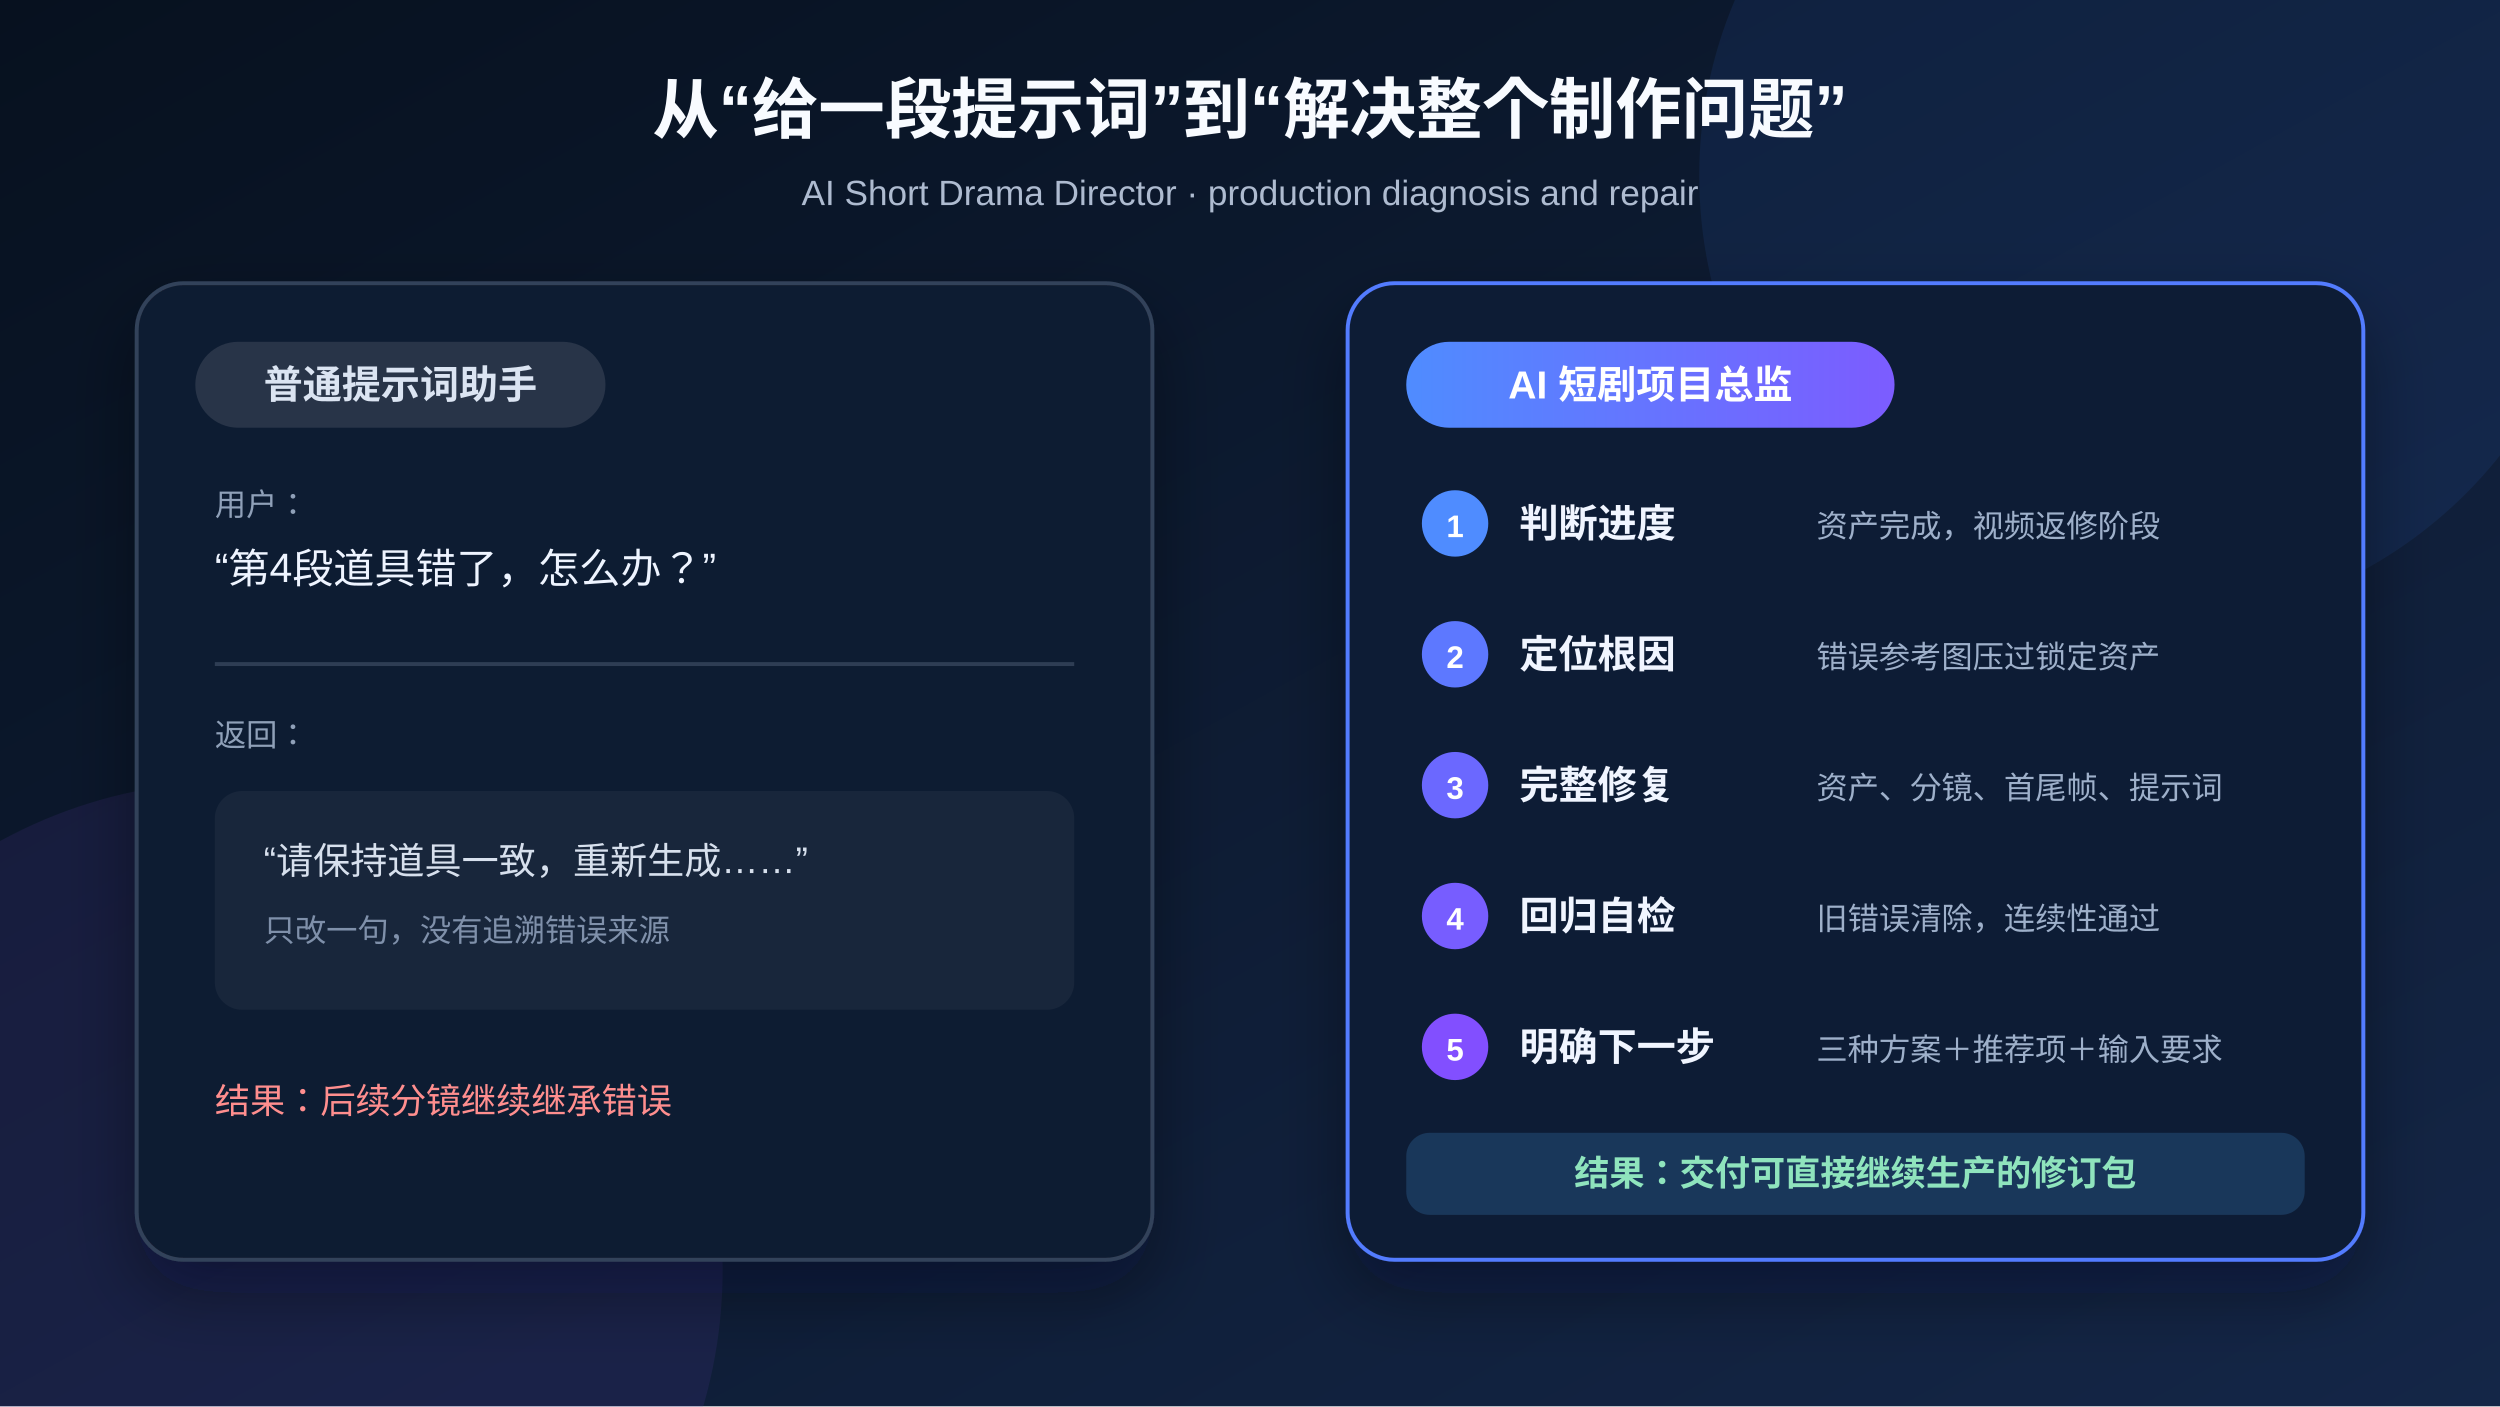
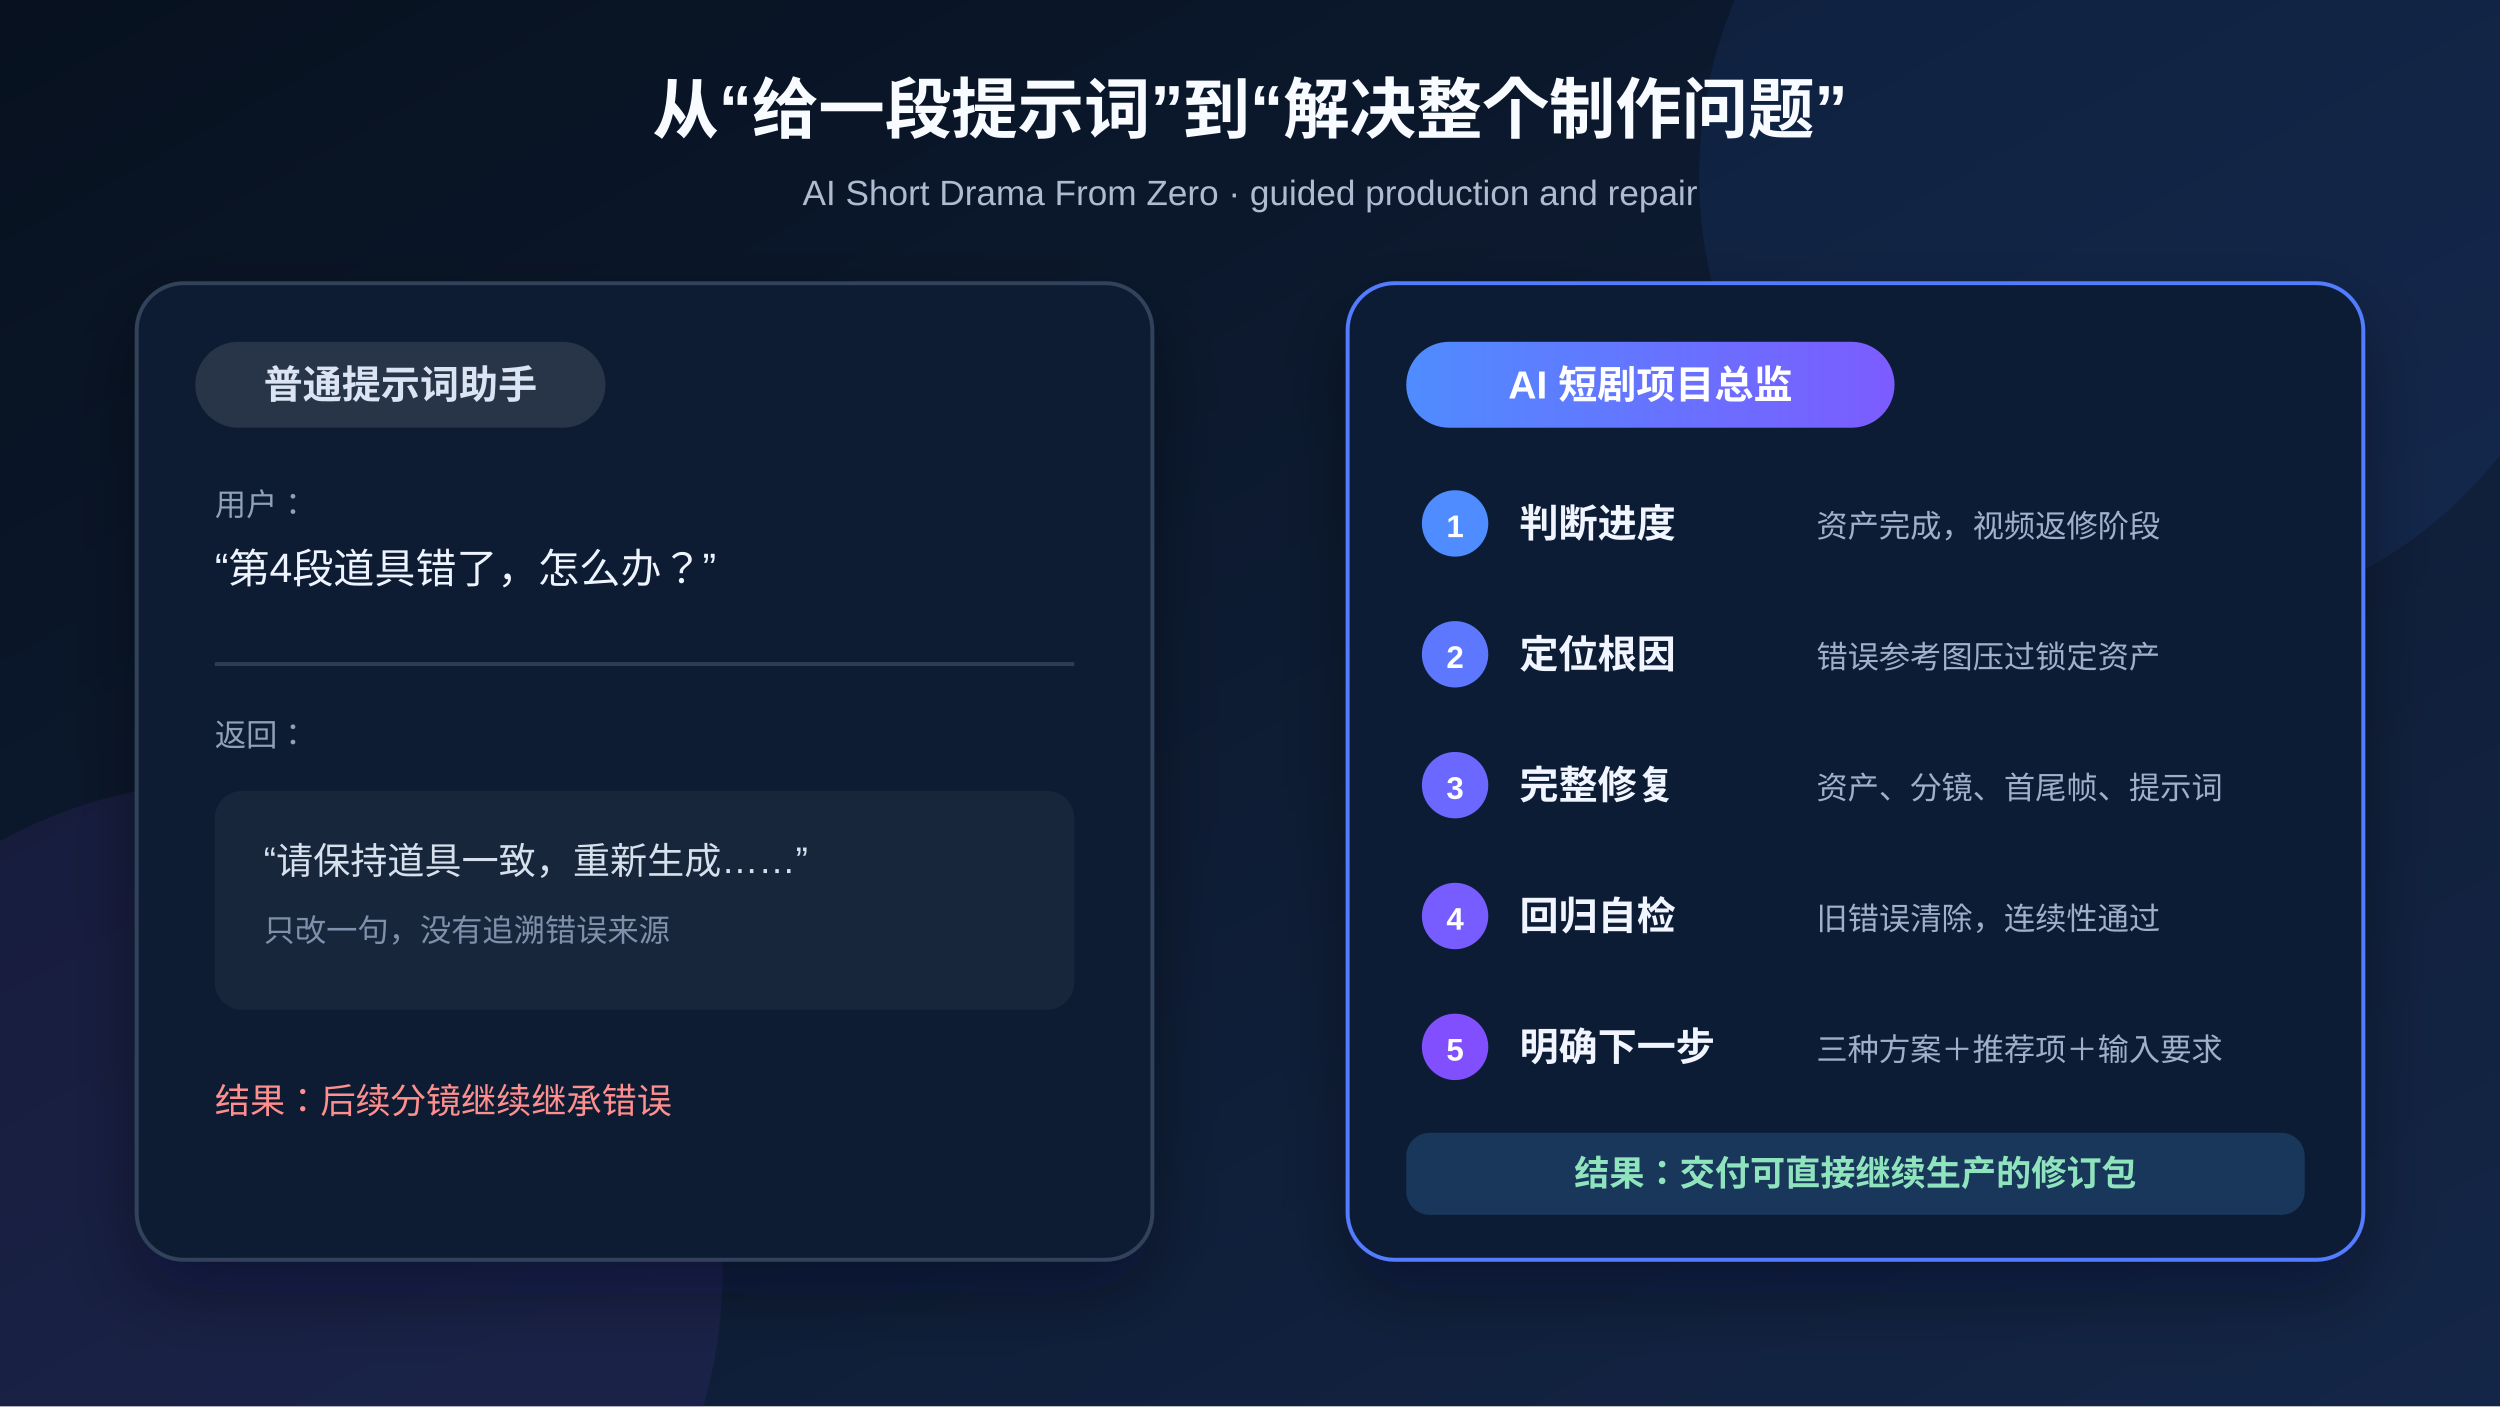
<svg xmlns="http://www.w3.org/2000/svg" width="1280" height="720" viewBox="0 0 1280 720" role="img" aria-labelledby="title desc">
  <defs>
    <linearGradient id="bg" x1="0" y1="0" x2="1" y2="1">
      <stop offset="0" stop-color="#07111f" />
      <stop offset="1" stop-color="#142647" />
    </linearGradient>
    <linearGradient id="accent" x1="0" y1="0" x2="1" y2="0">
      <stop offset="0" stop-color="#4f8cff" />
      <stop offset="1" stop-color="#7c5cff" />
    </linearGradient>
    <filter id="shadow" x="-20%" y="-20%" width="140%" height="140%">
      <feDropShadow dx="0" dy="16" stdDeviation="18" flood-color="#000814" flood-opacity=".38" />
    </filter>
  </defs>
  <rect width="1280" height="720" fill="url(#bg)" />
  <circle cx="1100" cy="90" r="230" fill="#2753a3" opacity=".16" />
  <circle cx="120" cy="650" r="250" fill="#6f42c1" opacity=".12" />
  <text x="640" y="68" fill="#f8fbff" font-family="Arial, 'Noto Sans SC', sans-serif" font-size="34" font-weight="700" text-anchor="middle">从“给一段提示词”到“解决整个制作问题”</text>
-   <text x="640" y="105" fill="#aebbd0" font-family="Arial, 'Noto Sans SC', sans-serif" font-size="18" text-anchor="middle">AI Short Drama Director · production diagnosis and repair</text>
+   <text x="640" y="105" fill="#aebbd0" font-family="Arial, 'Noto Sans SC', sans-serif" font-size="18" text-anchor="middle">AI Short Drama From Zero · guided production and repair</text>
  <g filter="url(#shadow)">
    <rect x="70" y="145" width="520" height="500" rx="24" fill="#111d30" stroke="#33425a" stroke-width="2" />
    <rect x="690" y="145" width="520" height="500" rx="24" fill="#101d36" stroke="#527bff" stroke-width="2" />
  </g>
  <rect x="100" y="175" width="210" height="44" rx="22" fill="#283448" />
  <text x="205" y="204" fill="#dbe4f2" font-family="Arial, 'Noto Sans SC', sans-serif" font-size="20" font-weight="700" text-anchor="middle">普通提示词助手</text>
  <rect x="720" y="175" width="250" height="44" rx="22" fill="url(#accent)" />
  <text x="845" y="204" fill="#ffffff" font-family="Arial, 'Noto Sans SC', sans-serif" font-size="20" font-weight="700" text-anchor="middle">AI 短剧项目总监</text>
  <text x="110" y="264" fill="#8fa0b8" font-family="Arial, 'Noto Sans SC', sans-serif" font-size="16">用户：</text>
  <text x="110" y="298" fill="#eef4ff" font-family="Arial, 'Noto Sans SC', sans-serif" font-size="21">“第4段道具错了，怎么办？”</text>
  <path d="M110 340 H550" stroke="#2e3d54" stroke-width="2" />
  <text x="110" y="382" fill="#8fa0b8" font-family="Arial, 'Noto Sans SC', sans-serif" font-size="16">返回：</text>
  <rect x="110" y="405" width="440" height="112" rx="14" fill="#18263b" />
  <text x="135" y="447" fill="#d7e0ed" font-family="Arial, 'Noto Sans SC', sans-serif" font-size="19">“请保持道具一致，重新生成……”</text>
  <text x="135" y="482" fill="#7f90aa" font-family="Arial, 'Noto Sans SC', sans-serif" font-size="16">只改一句，没有追溯错误来源</text>
  <text x="110" y="570" fill="#ff8e8e" font-family="Arial, 'Noto Sans SC', sans-serif" font-size="18">结果：后续分镜继续继承错误</text>
  <g font-family="Arial, 'Noto Sans SC', sans-serif">
    <circle cx="745" cy="268" r="17" fill="#4f8cff" />
    <text x="745" y="275" fill="#fff" font-size="16" font-weight="700" text-anchor="middle">1</text>
    <text x="778" y="275" fill="#f0f5ff" font-size="20" font-weight="700">判断进度</text>
    <text x="930" y="275" fill="#9eb0ca" font-size="16">资产完成，视频返修阶段</text>
    <circle cx="745" cy="335" r="17" fill="#5d78ff" />
    <text x="745" y="342" fill="#fff" font-size="16" font-weight="700" text-anchor="middle">2</text>
    <text x="778" y="342" fill="#f0f5ff" font-size="20" font-weight="700">定位根因</text>
    <text x="930" y="342" fill="#9eb0ca" font-size="16">错误参考图压过锁定资产</text>
    <circle cx="745" cy="402" r="17" fill="#6b68ff" />
    <text x="745" y="409" fill="#fff" font-size="16" font-weight="700" text-anchor="middle">3</text>
    <text x="778" y="409" fill="#f0f5ff" font-size="20" font-weight="700">完整修复</text>
    <text x="930" y="409" fill="#9eb0ca" font-size="16">资产、分镜、首尾帧、提示词</text>
    <circle cx="745" cy="469" r="17" fill="#775dff" />
    <text x="745" y="476" fill="#fff" font-size="16" font-weight="700" text-anchor="middle">4</text>
    <text x="778" y="476" fill="#f0f5ff" font-size="20" font-weight="700">回归自检</text>
    <text x="930" y="476" fill="#9eb0ca" font-size="16">旧错误清除，连续性通过</text>
    <circle cx="745" cy="536" r="17" fill="#824fff" />
    <text x="745" y="543" fill="#fff" font-size="16" font-weight="700" text-anchor="middle">5</text>
    <text x="778" y="543" fill="#f0f5ff" font-size="20" font-weight="700">明确下一步</text>
    <text x="930" y="543" fill="#9eb0ca" font-size="16">三种方案＋推荐项＋输入要求</text>
  </g>
  <rect x="720" y="580" width="460" height="42" rx="12" fill="#19375a" />
  <text x="950" y="607" fill="#8fe4bd" font-family="Arial, 'Noto Sans SC', sans-serif" font-size="18" font-weight="700" text-anchor="middle">结果：交付可直接继续生产的修订包</text>
</svg>
